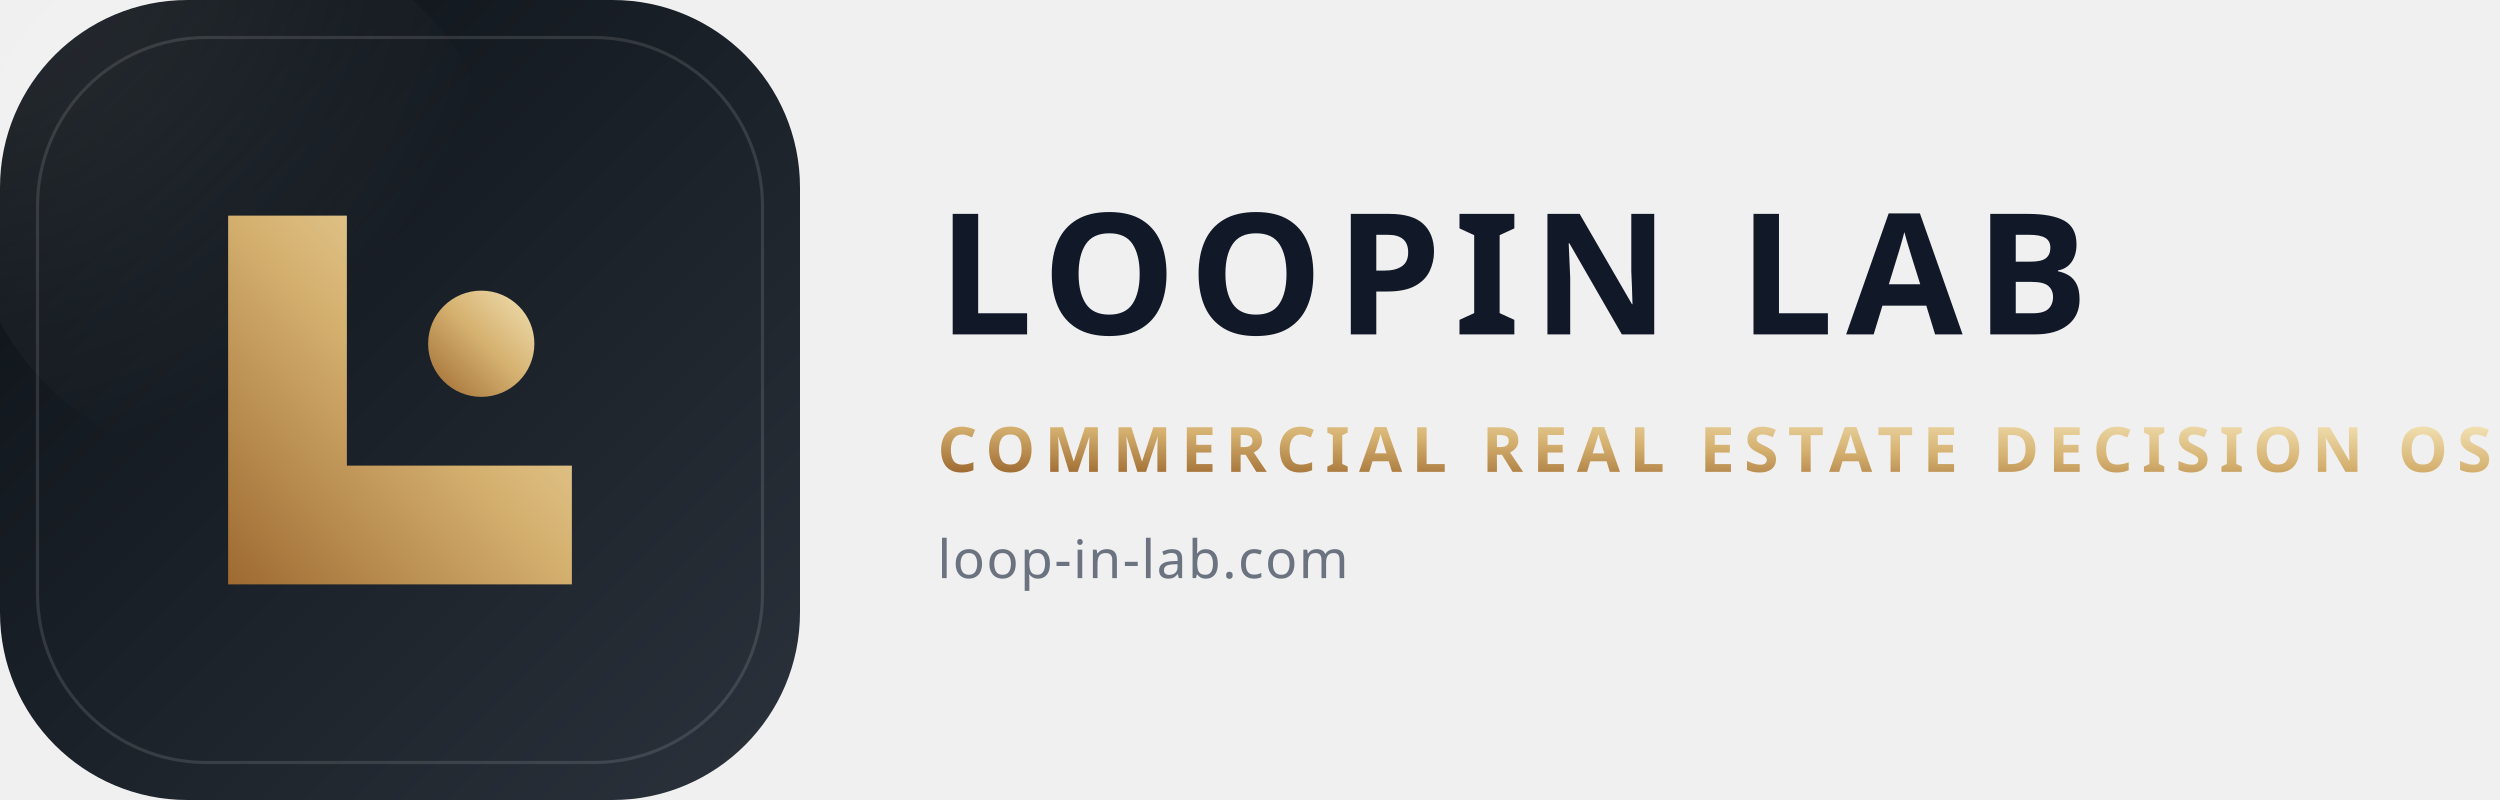
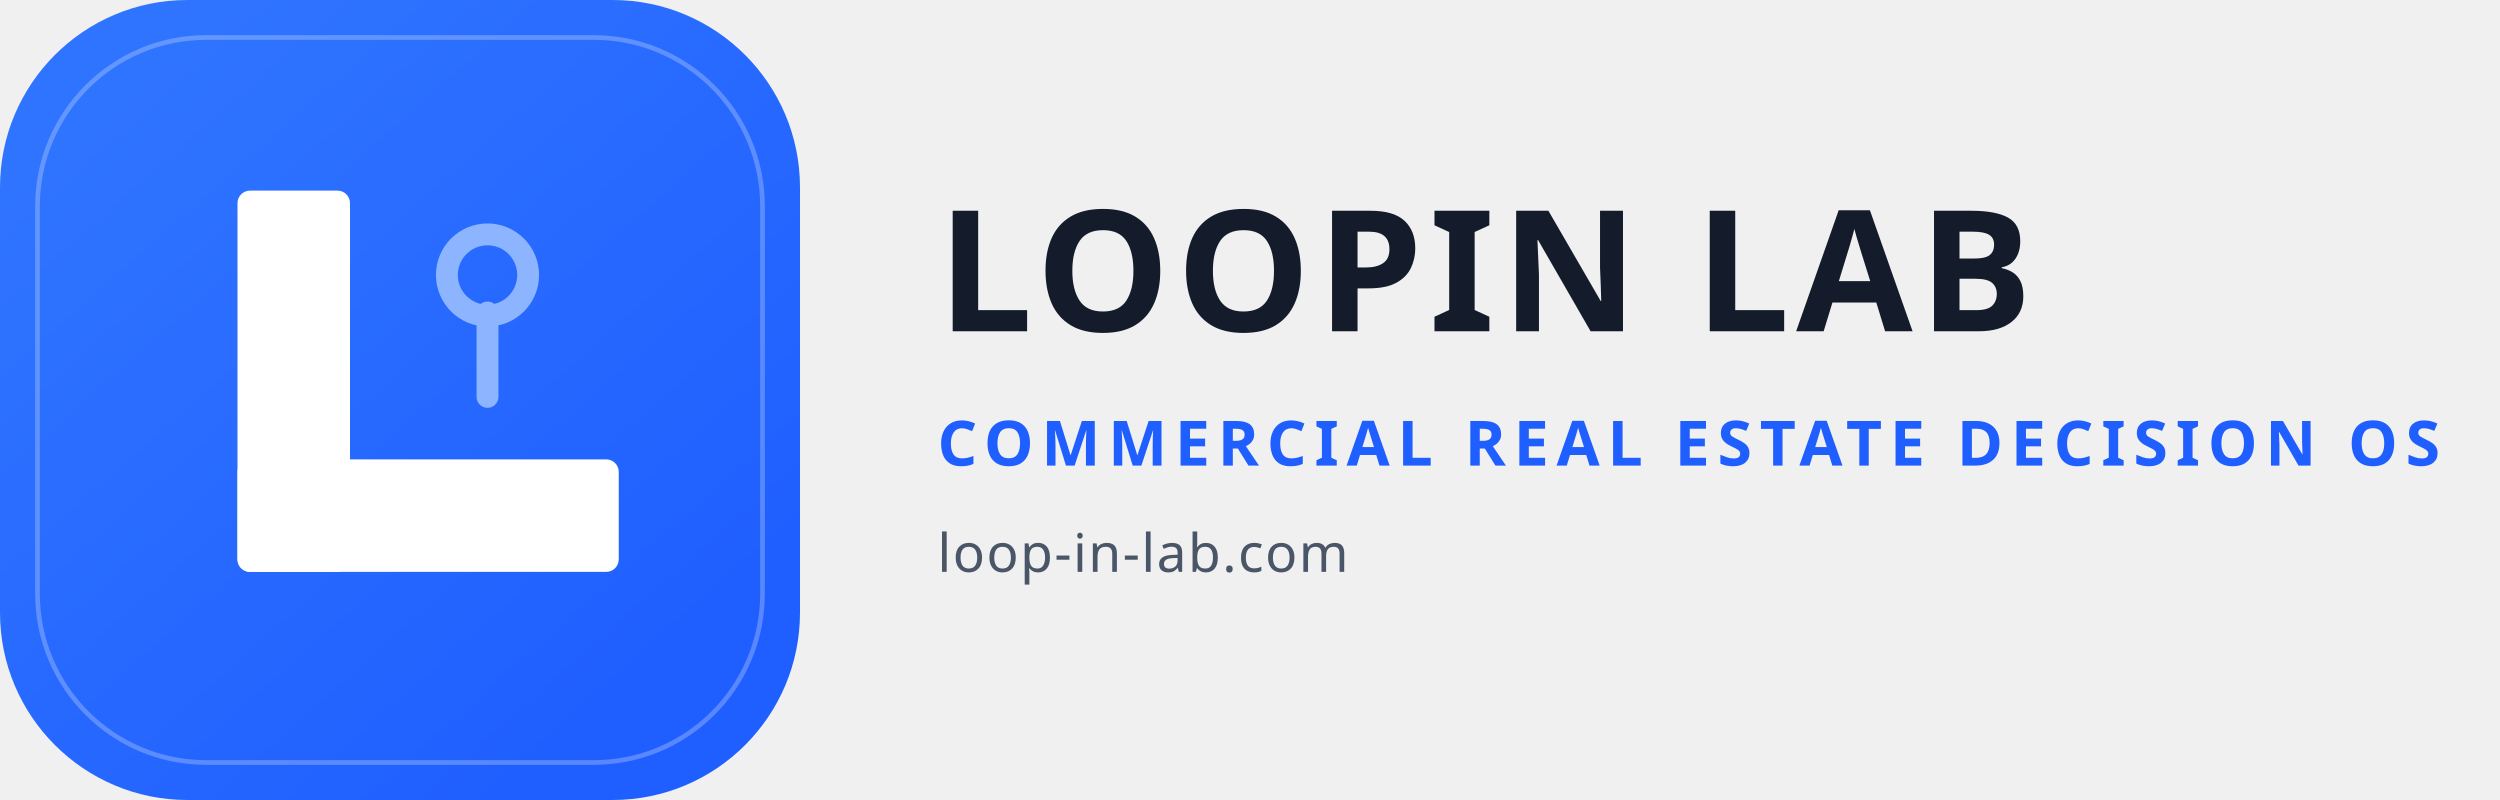
<svg xmlns="http://www.w3.org/2000/svg" viewBox="0 0 1600 512" role="img" aria-label="Loopin Lab horizontal logo">
  <defs>
-     <linearGradient id="bg-gradient" x1="0%" y1="0%" x2="100%" y2="100%">
-       <stop offset="0%" stop-color="#0B1016" />
-       <stop offset="100%" stop-color="#2B323B" />
+     <linearGradient id="loopinlab-logo-bg" x1="84" y1="56" x2="430" y2="446" gradientUnits="userSpaceOnUse">
+       <stop offset="0" stop-color="#2F74FF" />
+       <stop offset="1" stop-color="#1F5EFF" />
    </linearGradient>
-     <linearGradient id="gold-gradient" x1="0%" y1="100%" x2="100%" y2="0%">
-       <stop offset="0%" stop-color="#9E6A31" />
-       <stop offset="52%" stop-color="#D5B170" />
-       <stop offset="100%" stop-color="#F2E1B3" />
-     </linearGradient>
-     <radialGradient id="glow-gradient" cx="0%" cy="0%" r="100%">
-       <stop offset="0%" stop-color="#FFFFFF" stop-opacity="0.12" />
-       <stop offset="100%" stop-color="#FFFFFF" stop-opacity="0" />
-     </radialGradient>
  </defs>
  <g transform="translate(0 0)">
-     <rect width="512" height="512" rx="120" fill="url(#bg-gradient)" />
-     <rect x="24" y="24" width="464" height="464" rx="108" fill="none" stroke="#FFFFFF" stroke-opacity="0.12" stroke-width="2" />
-     <circle cx="150" cy="126" r="170" fill="url(#glow-gradient)" />
-     <path d="M146 374V138H222V298H366V374H146Z" fill="url(#gold-gradient)" />
-     <circle cx="308" cy="220" r="34" fill="url(#gold-gradient)" />
+     <rect width="512" height="512" rx="120" fill="url(#loopinlab-logo-bg)" />
+     <rect x="24" y="24" width="464" height="464" rx="108" fill="none" stroke="#DCE7FF" stroke-opacity="0.3" stroke-width="3" />
+     <rect x="152" y="122" width="72" height="244" rx="8" fill="#FFFFFF" />
+     <rect x="152" y="294" width="244" height="72" rx="8" fill="#FFFFFF" />
+     <circle cx="312" cy="176" r="26" fill="none" stroke="#8CB4FF" stroke-width="14" />
+     <path d="M312 200V254" stroke="#8CB4FF" stroke-width="14" stroke-linecap="round" />
  </g>
  <g transform="translate(600 0)">
-     <text x="0" y="214" fill="#111827" font-family="'Pretendard', 'SUIT', 'Segoe UI', sans-serif" font-size="108" font-weight="700" letter-spacing="8">
+     <text x="0" y="212" fill="#141C2B" font-family="'Gmarket Sans', 'Pretendard', 'SUIT', 'Segoe UI', sans-serif" font-size="108" font-weight="700" letter-spacing="4">
      LOOPIN LAB
    </text>
-     <text x="0" y="302" fill="url(#gold-gradient)" font-family="'Pretendard', 'SUIT', 'Segoe UI', sans-serif" font-size="40" font-weight="700" letter-spacing="6">
+     <text x="0" y="298" fill="#1F5EFF" font-family="'Pretendard', 'SUIT', 'Segoe UI', sans-serif" font-size="40" font-weight="700" letter-spacing="5">
      COMMERCIAL REAL ESTATE DECISION OS
    </text>
-     <text x="0" y="370" fill="#6B7280" font-family="'Pretendard', 'SUIT', 'Segoe UI', sans-serif" font-size="34" font-weight="500" letter-spacing="1">
+     <text x="0" y="366" fill="#4A5568" font-family="'Pretendard', 'SUIT', 'Segoe UI', sans-serif" font-size="34" font-weight="500" letter-spacing="1">
      loop-in-lab.com
    </text>
  </g>
</svg>
